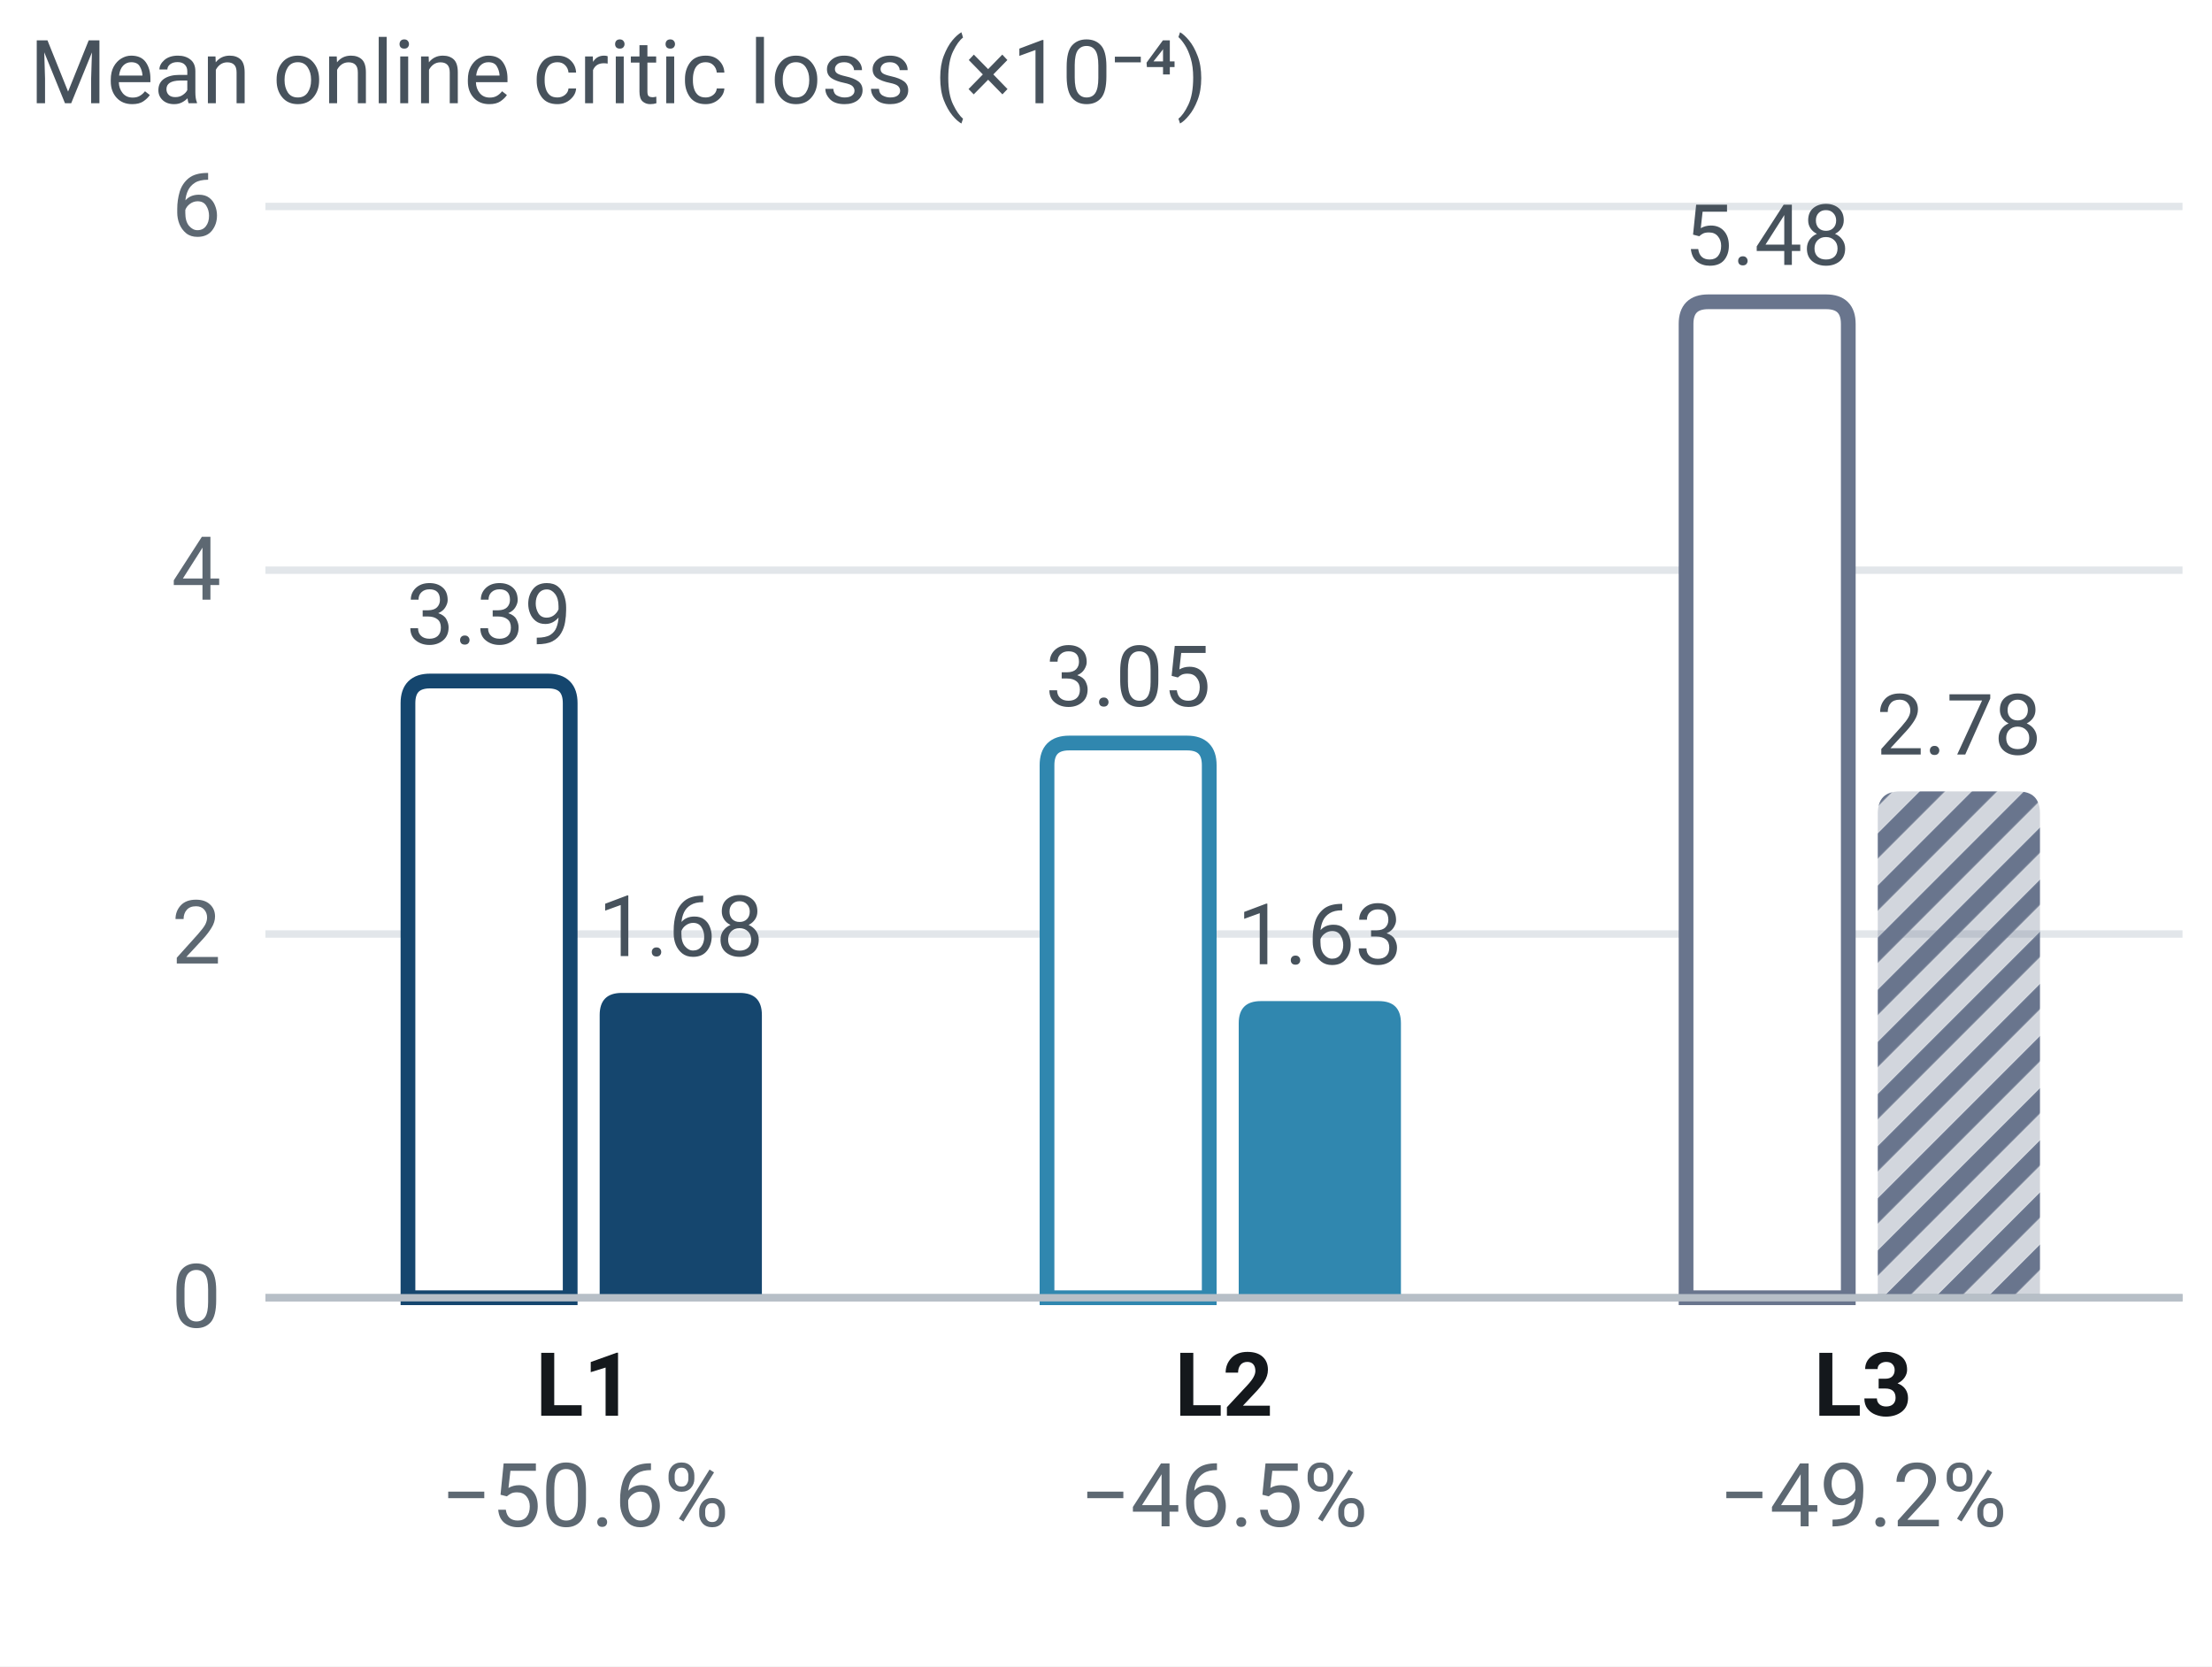
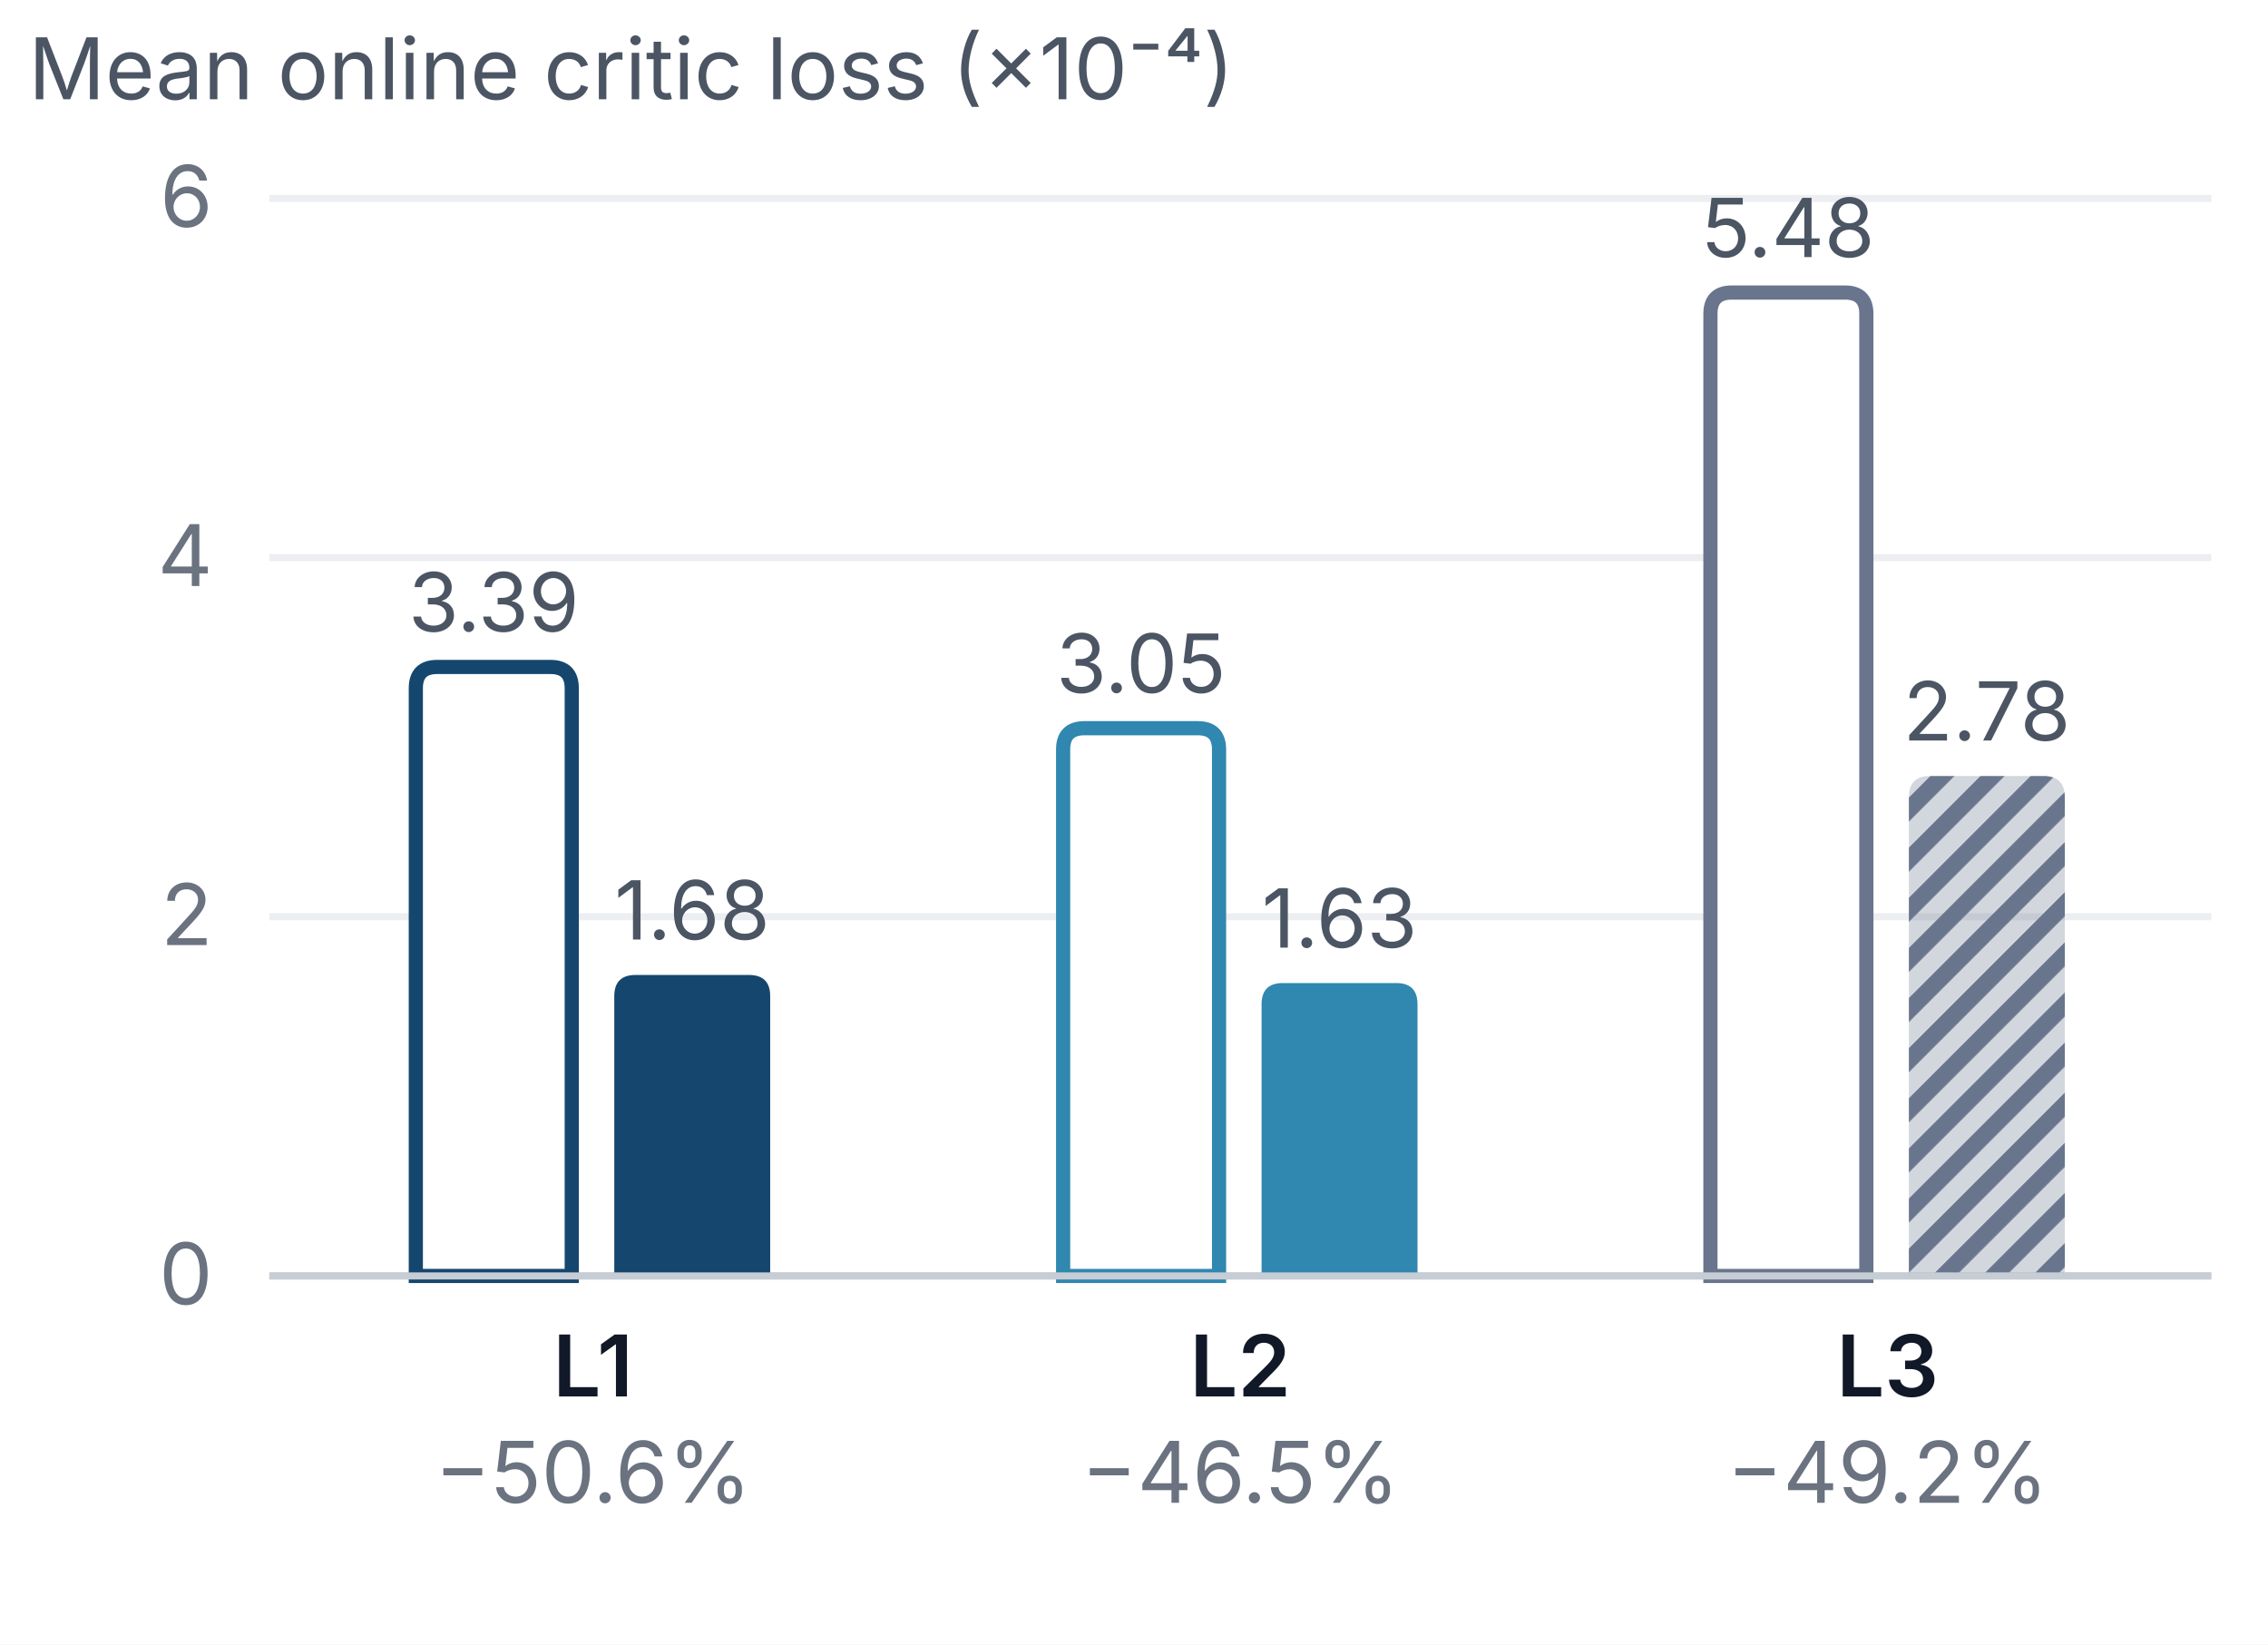
- <svg xmlns="http://www.w3.org/2000/svg" viewBox="0 0 300 226" width="300" height="226" class="chart" role="img" aria-label="Mean online critic loss of fresh and pretrained editors during single-task adaptation, by recipe." data-chart="adapt_critic">
-   <style>text{font-family:system-ui,-apple-system,'Segoe UI',Roboto,sans-serif;font-size:12px;fill:#5d6872}.tl{fill:#47525c}.dl{fill:#14181c;font-weight:600}.dl2{fill:#47525c;font-size:11.5px}.ink{fill:#14181c}.in{font-size:11.5px;font-weight:600}.on-rescue,.on-harm,.on-kept{fill:#fff}.on-fail{fill:#14181c}.grid{stroke:#e2e6ea;stroke-width:1}.grid.zero,.axis{stroke:#b7bfc7;stroke-width:1}.ref{stroke:#8c939a;stroke-width:1;stroke-dasharray:3 3}.band{fill:#8c939a;fill-opacity:.26}.region{fill:#8c939a;fill-opacity:.1}.hit{fill:transparent}.ln{fill:none;stroke-width:2;stroke-linejoin:round;stroke-linecap:round}.ln.thin{stroke-width:1.25}.ln.s-L3{stroke-dasharray:6 3}.tick{stroke-width:2}.whisk{stroke-width:1.5;stroke-opacity:.55}.err{stroke:#14181c;stroke-width:1.3}.err-bg{stroke:#fff;stroke-width:3.6;stroke-linecap:round}.pt{stroke:#fff;stroke-width:1.6;paint-order:stroke}.c-rescue{fill:#168979}.c-harm{fill:#A04C25}.c-kept{fill:#3C444C}.c-fail{fill:#8C939A}.s-rescue{stroke:#168979}.s-harm{stroke:#A04C25}.c-L1{fill:#15466E}.s-L1{stroke:#15466E}.t-L1{fill:#15466E;fill-opacity:.38}.o-L1{fill:#fff;stroke:#15466E;stroke-width:2}.c-L2{fill:#3087AF}.s-L2{stroke:#3087AF}.t-L2{fill:#3087AF;fill-opacity:.38}.o-L2{fill:#fff;stroke:#3087AF;stroke-width:2}.c-L3{fill:#69758D}.s-L3{stroke:#69758D}.t-L3{fill:#69758D;fill-opacity:.38}.o-L3{fill:#fff;stroke:#69758D;stroke-width:2}.b-L1{fill:#15466E}.b-L2{fill:#3087AF}.b-L3{fill:url(#hatch-L3) #69758D}.hatch-bg{fill:#69758D;fill-opacity:.3}.hatch-fg{fill:#69758D}.c-ink{fill:#14181c}.c-ink3{fill:#6b7782}.s-ink{stroke:#14181c}.o-ink{fill:#fff;stroke:#14181c;stroke-width:2}</style>
+ <svg xmlns="http://www.w3.org/2000/svg" viewBox="0 0 320 232" width="320" height="232" class="chart" role="img" aria-label="Mean online critic loss of fresh and pretrained editors during single-task adaptation, by recipe." data-chart="adapt_critic">
+   <style>text{font-family:'Inter Variable',Inter,system-ui,-apple-system,sans-serif;font-size:12px;fill:#6b7280}.tl{fill:#4b5563}.dl{fill:#111827;font-weight:600}.dl2{fill:#4b5563;font-size:11.5px}.ink{fill:#111827}.in{font-size:11.5px;font-weight:600}.on-rescue,.on-harm,.on-kept{fill:#fff}.on-fail{fill:#111827}.grid{stroke:#eceef1;stroke-width:1}.grid.zero,.axis{stroke:#c7cdd4;stroke-width:1}.ref{stroke:#8c939a;stroke-width:1;stroke-dasharray:3 3}.band{fill:#8c939a;fill-opacity:.22}.region{fill:#8c939a;fill-opacity:.09}.hit{fill:transparent}.ln{fill:none;stroke-width:2;stroke-linejoin:round;stroke-linecap:round}.ln.thin{stroke-width:1.25}.ln.dot{stroke-dasharray:2 3}.ln.s-L3{stroke-dasharray:6 3}.tick{stroke-width:2}.whisk{stroke-width:1.5;stroke-opacity:.55}.err{stroke:#111827;stroke-width:1.3}.err-bg{stroke:#fff;stroke-width:3.6;stroke-linecap:round}.pt{stroke:#fff;stroke-width:1.6;paint-order:stroke}.c-rescue{fill:#168979}.c-harm{fill:#A04C25}.c-kept{fill:#3C444C}.c-fail{fill:#8C939A}.s-rescue{stroke:#168979}.s-harm{stroke:#A04C25}.c-L1{fill:#15466E}.s-L1{stroke:#15466E}.t-L1{fill:#15466E;fill-opacity:.38}.o-L1{fill:#fff;stroke:#15466E;stroke-width:2}.c-L2{fill:#3087AF}.s-L2{stroke:#3087AF}.t-L2{fill:#3087AF;fill-opacity:.38}.o-L2{fill:#fff;stroke:#3087AF;stroke-width:2}.c-L3{fill:#69758D}.s-L3{stroke:#69758D}.t-L3{fill:#69758D;fill-opacity:.38}.o-L3{fill:#fff;stroke:#69758D;stroke-width:2}.b-L1{fill:#15466E}.b-L2{fill:#3087AF}.b-L3{fill:url(#hatch-L3) #69758D}.hatch-bg{fill:#69758D;fill-opacity:.3}.hatch-fg{fill:#69758D}.c-ink{fill:#111827}.c-ink3{fill:#6b7280}.s-ink{stroke:#111827}.t-ink{fill:#111827;fill-opacity:.28}.o-ink{fill:#fff;stroke:#111827;stroke-width:2}</style>
  <defs>
    <pattern id="hatch-L3" patternUnits="userSpaceOnUse" width="5" height="5" patternTransform="rotate(45)">
      <rect width="5" height="5" class="hatch-bg" />
      <rect width="2.4" height="5" class="hatch-fg" />
    </pattern>
  </defs>
-   <rect width="300" height="226" fill="#fff" />
+   <rect width="320" height="232" fill="#fff" />
  <text x="4" y="14" class="tl">Mean online critic loss (×10⁻⁴)</text>
-   <line x1="36" y1="176" x2="296" y2="176" class="grid zero" />
-   <text x="30" y="180" class="t" text-anchor="end">0</text>
-   <line x1="36" y1="126.67" x2="296" y2="126.67" class="grid" />
-   <text x="30" y="130.67" class="t" text-anchor="end">2</text>
-   <line x1="36" y1="77.33" x2="296" y2="77.33" class="grid" />
-   <text x="30" y="81.33" class="t" text-anchor="end">4</text>
-   <line x1="36" y1="28" x2="296" y2="28" class="grid" />
+   <line x1="38" y1="180" x2="312" y2="180" class="grid zero" />
+   <text x="30" y="184" class="t" text-anchor="end">0</text>
+   <line x1="38" y1="129.33" x2="312" y2="129.33" class="grid" />
+   <text x="30" y="133.33" class="t" text-anchor="end">2</text>
+   <line x1="38" y1="78.67" x2="312" y2="78.67" class="grid" />
+   <text x="30" y="82.67" class="t" text-anchor="end">4</text>
+   <line x1="38" y1="28" x2="312" y2="28" class="grid" />
  <text x="30" y="32" class="t" text-anchor="end">6</text>
  <g class="mark" data-tip="3.39 × 10⁻⁴|L1 · fresh editor|pretrained is 50.6% lower">
-     <path d="M55.33 176V95.36Q55.33 92.36 58.33 92.36H74.33Q77.33 92.36 77.33 95.36V176Z" class="o-L1" />
-     <text x="66.33" y="87.36" class="dl2" text-anchor="middle">3.39</text>
-     <rect x="54.33" y="78.36" width="24" height="97.64" class="hit" />
+     <path d="M58.67 180V97.09Q58.67 94.09 61.67 94.09H77.67Q80.67 94.09 80.67 97.09V180Z" class="o-L1" />
+     <text x="69.67" y="89.09" class="dl2" text-anchor="middle">3.39</text>
+     <rect x="57.67" y="80.09" width="24" height="99.91" class="hit" />
  </g>
  <g class="mark" data-tip="1.68 × 10⁻⁴|L1 · pretrained editor|pretrained is 50.6% lower">
-     <path d="M81.33 176V137.66Q81.33 134.66 84.33 134.66H100.33Q103.33 134.66 103.33 137.66V176Z" class="b-L1" />
-     <text x="92.33" y="129.66" class="dl2" text-anchor="middle">1.68</text>
-     <rect x="80.33" y="120.66" width="24" height="55.34" class="hit" />
+     <path d="M86.67 180V140.54Q86.67 137.54 89.67 137.54H105.67Q108.67 137.54 108.67 140.54V180Z" class="b-L1" />
+     <text x="97.67" y="132.54" class="dl2" text-anchor="middle">1.68</text>
+     <rect x="85.67" y="123.54" width="24" height="56.46" class="hit" />
  </g>
-   <text x="79.33" y="192" class="dl" text-anchor="middle">L1</text>
-   <text x="79.33" y="207" class="t" text-anchor="middle">−50.6%</text>
+   <text x="83.67" y="197" class="dl" text-anchor="middle">L1</text>
+   <text x="83.67" y="212" class="t" text-anchor="middle">−50.6%</text>
  <g class="mark" data-tip="3.05 × 10⁻⁴|L2 · fresh editor|pretrained is 46.5% lower">
-     <path d="M142 176V103.77Q142 100.77 145 100.77H161Q164 100.77 164 103.77V176Z" class="o-L2" />
-     <text x="153" y="95.77" class="dl2" text-anchor="middle">3.05</text>
-     <rect x="141" y="86.77" width="24" height="89.23" class="hit" />
+     <path d="M150 180V105.73Q150 102.73 153 102.73H169Q172 102.73 172 105.73V180Z" class="o-L2" />
+     <text x="161" y="97.73" class="dl2" text-anchor="middle">3.05</text>
+     <rect x="149" y="88.73" width="24" height="91.27" class="hit" />
  </g>
  <g class="mark" data-tip="1.63 × 10⁻⁴|L2 · pretrained editor|pretrained is 46.5% lower">
-     <path d="M168 176V138.77Q168 135.77 171 135.77H187Q190 135.77 190 138.77V176Z" class="b-L2" />
-     <text x="179" y="130.77" class="dl2" text-anchor="middle">1.63</text>
-     <rect x="167" y="121.77" width="24" height="54.23" class="hit" />
+     <path d="M178 180V141.68Q178 138.68 181 138.68H197Q200 138.68 200 141.68V180Z" class="b-L2" />
+     <text x="189" y="133.68" class="dl2" text-anchor="middle">1.63</text>
+     <rect x="177" y="124.68" width="24" height="55.32" class="hit" />
  </g>
-   <text x="166" y="192" class="dl" text-anchor="middle">L2</text>
-   <text x="166" y="207" class="t" text-anchor="middle">−46.5%</text>
+   <text x="175" y="197" class="dl" text-anchor="middle">L2</text>
+   <text x="175" y="212" class="t" text-anchor="middle">−46.5%</text>
  <g class="mark" data-tip="5.48 × 10⁻⁴|L3 · fresh editor|pretrained is 49.2% lower">
-     <path d="M228.67 176V43.93Q228.67 40.93 231.67 40.93H247.67Q250.67 40.93 250.67 43.93V176Z" class="o-L3" />
-     <text x="239.67" y="35.93" class="dl2" text-anchor="middle">5.48</text>
-     <rect x="227.67" y="26.93" width="24" height="149.07" class="hit" />
+     <path d="M241.33 180V44.27Q241.33 41.27 244.33 41.27H260.33Q263.33 41.27 263.33 44.27V180Z" class="o-L3" />
+     <text x="252.33" y="36.27" class="dl2" text-anchor="middle">5.48</text>
+     <rect x="240.33" y="27.27" width="24" height="152.73" class="hit" />
  </g>
  <g class="mark" data-tip="2.78 × 10⁻⁴|L3 · pretrained editor|pretrained is 49.2% lower">
-     <path d="M254.67 176V110.33Q254.67 107.33 257.67 107.33H273.67Q276.67 107.33 276.67 110.33V176Z" class="b-L3" />
-     <text x="265.67" y="102.33" class="dl2" text-anchor="middle">2.78</text>
-     <rect x="253.67" y="93.33" width="24" height="82.67" class="hit" />
+     <path d="M269.33 180V112.47Q269.33 109.47 272.33 109.47H288.33Q291.33 109.47 291.33 112.47V180Z" class="b-L3" />
+     <text x="280.33" y="104.47" class="dl2" text-anchor="middle">2.78</text>
+     <rect x="268.33" y="95.47" width="24" height="84.53" class="hit" />
  </g>
-   <text x="252.67" y="192" class="dl" text-anchor="middle">L3</text>
-   <text x="252.67" y="207" class="t" text-anchor="middle">−49.2%</text>
-   <line x1="36" y1="176" x2="296" y2="176" class="axis" />
+   <text x="266.33" y="197" class="dl" text-anchor="middle">L3</text>
+   <text x="266.33" y="212" class="t" text-anchor="middle">−49.2%</text>
+   <line x1="38" y1="180" x2="312" y2="180" class="axis" />
</svg>
